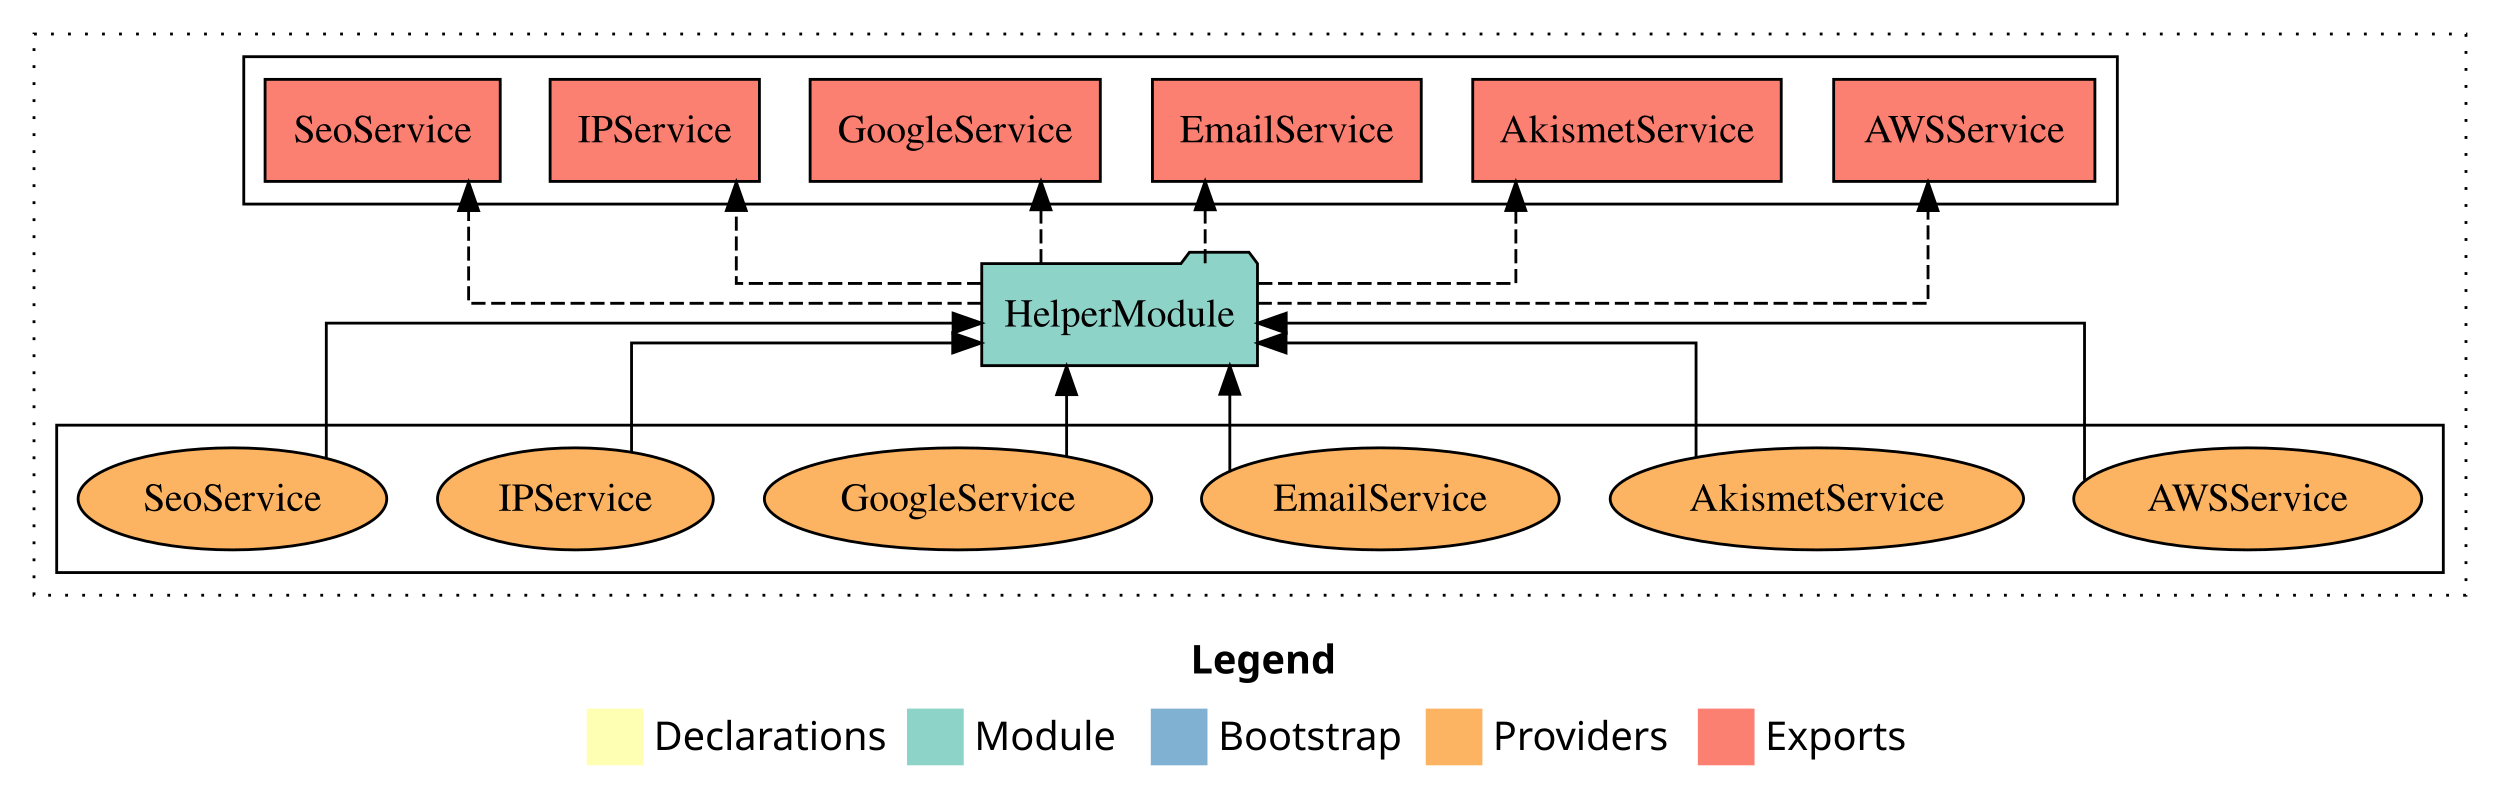
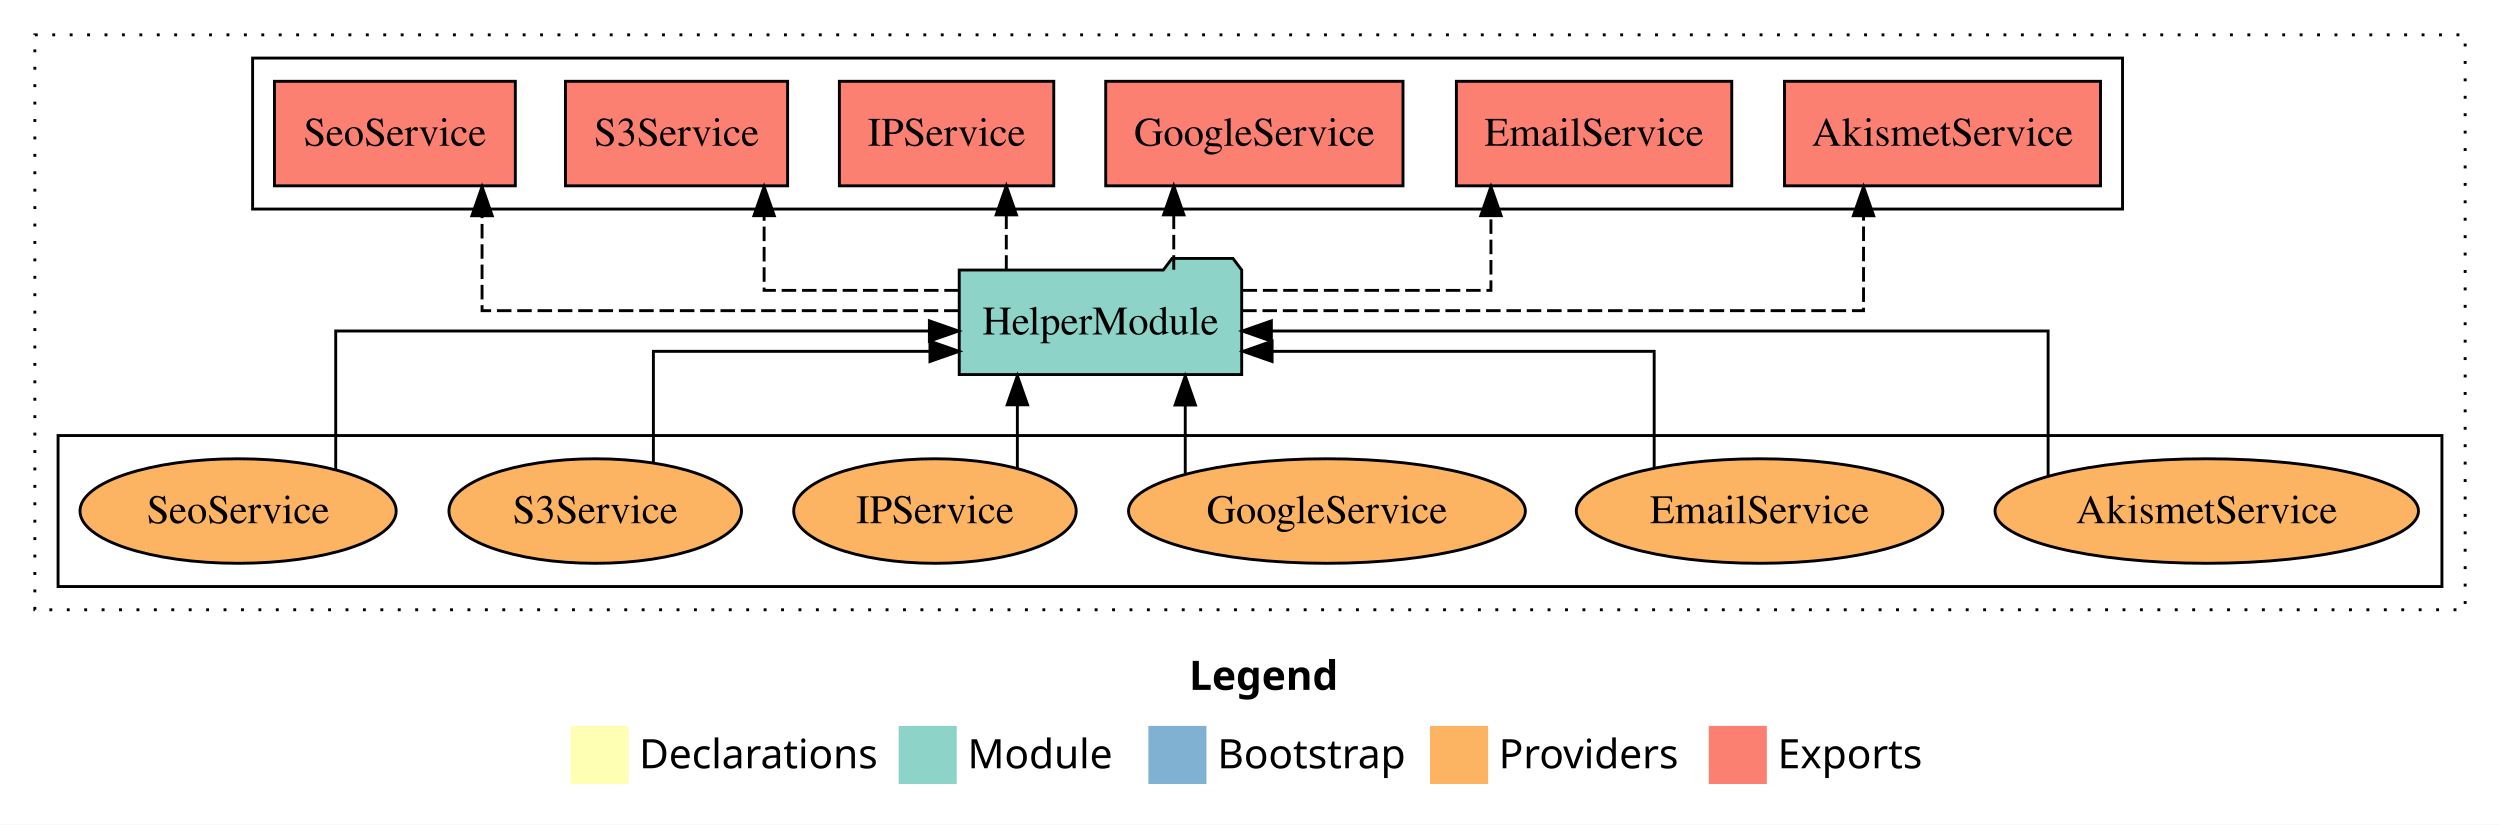
- <svg xmlns="http://www.w3.org/2000/svg" width="882pt" height="284pt" viewBox="0.00 0.00 882.00 284.00">
+ <svg xmlns="http://www.w3.org/2000/svg" width="861pt" height="284pt" viewBox="0.00 0.00 861.00 284.00">
  <g id="graph0" class="graph" transform="scale(1 1) rotate(0) translate(4 280)">
-     <polygon fill="white" stroke="transparent" points="-4,4 -4,-280 878,-280 878,4 -4,4" />
-     <text text-anchor="start" x="416.01" y="-42.4" font-family="Times-12" font-weight="bold" font-size="14.00">Legend</text>
-     <polygon fill="#ffffb3" stroke="transparent" points="203,-10 203,-30 223,-30 223,-10 203,-10" />
-     <text text-anchor="start" x="226.63" y="-15.4" font-family="Times-12" font-size="14.00">  Declarations</text>
-     <polygon fill="#8dd3c7" stroke="transparent" points="316,-10 316,-30 336,-30 336,-10 316,-10" />
-     <text text-anchor="start" x="339.73" y="-15.4" font-family="Times-12" font-size="14.00">  Module</text>
-     <polygon fill="#80b1d3" stroke="transparent" points="402,-10 402,-30 422,-30 422,-10 402,-10" />
-     <text text-anchor="start" x="425.78" y="-15.4" font-family="Times-12" font-size="14.00">  Bootstrap</text>
-     <polygon fill="#fdb462" stroke="transparent" points="499,-10 499,-30 519,-30 519,-10 499,-10" />
-     <text text-anchor="start" x="522.67" y="-15.4" font-family="Times-12" font-size="14.00">  Providers</text>
-     <polygon fill="#fb8072" stroke="transparent" points="595,-10 595,-30 615,-30 615,-10 595,-10" />
-     <text text-anchor="start" x="618.73" y="-15.4" font-family="Times-12" font-size="14.00">  Exports</text>
+     <polygon fill="white" stroke="transparent" points="-4,4 -4,-280 857,-280 857,4 -4,4" />
+     <text text-anchor="start" x="405.51" y="-42.4" font-family="Times-12" font-weight="bold" font-size="14.00">Legend</text>
+     <polygon fill="#ffffb3" stroke="transparent" points="192.5,-10 192.5,-30 212.5,-30 212.5,-10 192.5,-10" />
+     <text text-anchor="start" x="216.13" y="-15.4" font-family="Times-12" font-size="14.00">  Declarations</text>
+     <polygon fill="#8dd3c7" stroke="transparent" points="305.5,-10 305.5,-30 325.5,-30 325.5,-10 305.5,-10" />
+     <text text-anchor="start" x="329.23" y="-15.4" font-family="Times-12" font-size="14.00">  Module</text>
+     <polygon fill="#80b1d3" stroke="transparent" points="391.5,-10 391.5,-30 411.5,-30 411.5,-10 391.5,-10" />
+     <text text-anchor="start" x="415.28" y="-15.4" font-family="Times-12" font-size="14.00">  Bootstrap</text>
+     <polygon fill="#fdb462" stroke="transparent" points="488.5,-10 488.5,-30 508.5,-30 508.5,-10 488.5,-10" />
+     <text text-anchor="start" x="512.17" y="-15.4" font-family="Times-12" font-size="14.00">  Providers</text>
+     <polygon fill="#fb8072" stroke="transparent" points="584.5,-10 584.5,-30 604.5,-30 604.5,-10 584.5,-10" />
+     <text text-anchor="start" x="608.23" y="-15.4" font-family="Times-12" font-size="14.00">  Exports</text>
    <g id="clust1" class="cluster">
-       <polygon fill="none" stroke="black" stroke-dasharray="1,5" points="8,-70 8,-268 866,-268 866,-70 8,-70" />
+       <polygon fill="none" stroke="black" stroke-dasharray="1,5" points="8,-70 8,-268 845,-268 845,-70 8,-70" />
+     </g>
+     <g id="clust4" class="cluster">
+       <polygon fill="none" stroke="black" points="83,-208 83,-260 727,-260 727,-208 83,-208" />
    </g>
    <g id="clust6" class="cluster">
-       <polygon fill="none" stroke="black" points="16,-78 16,-130 858,-130 858,-78 16,-78" />
-     </g>
-     <g id="clust4" class="cluster">
-       <polygon fill="none" stroke="black" points="82,-208 82,-260 743,-260 743,-208 82,-208" />
+       <polygon fill="none" stroke="black" points="16,-78 16,-130 837,-130 837,-78 16,-78" />
    </g>
    <g id="node1" class="node">
-       <polygon fill="#fb8072" stroke="black" points="735.08,-252 642.92,-252 642.92,-216 735.08,-216 735.08,-252" />
-       <text text-anchor="middle" x="689" y="-229.8" font-family="Times,serif" font-size="14.00">AWSService </text>
+       <polygon fill="#fb8072" stroke="black" points="719.42,-252 610.58,-252 610.58,-216 719.42,-216 719.42,-252" />
+       <text text-anchor="middle" x="665" y="-229.8" font-family="Times,serif" font-size="14.00">AkismetService </text>
    </g>
    <g id="node2" class="node">
-       <polygon fill="#fb8072" stroke="black" points="624.42,-252 515.58,-252 515.58,-216 624.42,-216 624.42,-252" />
-       <text text-anchor="middle" x="570" y="-229.8" font-family="Times,serif" font-size="14.00">AkismetService </text>
+       <polygon fill="#fb8072" stroke="black" points="592.42,-252 497.58,-252 497.58,-216 592.42,-216 592.42,-252" />
+       <text text-anchor="middle" x="545" y="-229.8" font-family="Times,serif" font-size="14.00">EmailService </text>
    </g>
    <g id="node3" class="node">
-       <polygon fill="#fb8072" stroke="black" points="497.42,-252 402.58,-252 402.58,-216 497.42,-216 497.42,-252" />
-       <text text-anchor="middle" x="450" y="-229.8" font-family="Times,serif" font-size="14.00">EmailService </text>
+       <polygon fill="#fb8072" stroke="black" points="479.19,-252 376.81,-252 376.81,-216 479.19,-216 479.19,-252" />
+       <text text-anchor="middle" x="428" y="-229.8" font-family="Times,serif" font-size="14.00">GoogleService </text>
    </g>
    <g id="node4" class="node">
-       <polygon fill="#fb8072" stroke="black" points="384.19,-252 281.81,-252 281.81,-216 384.19,-216 384.19,-252" />
-       <text text-anchor="middle" x="333" y="-229.8" font-family="Times,serif" font-size="14.00">GoogleService </text>
+       <polygon fill="#fb8072" stroke="black" points="358.92,-252 285.08,-252 285.08,-216 358.92,-216 358.92,-252" />
+       <text text-anchor="middle" x="322" y="-229.8" font-family="Times,serif" font-size="14.00">IPService </text>
    </g>
    <g id="node5" class="node">
-       <polygon fill="#fb8072" stroke="black" points="263.92,-252 190.08,-252 190.08,-216 263.92,-216 263.92,-252" />
-       <text text-anchor="middle" x="227" y="-229.8" font-family="Times,serif" font-size="14.00">IPService </text>
+       <polygon fill="#fb8072" stroke="black" points="267.26,-252 190.74,-252 190.74,-216 267.26,-216 267.26,-252" />
+       <text text-anchor="middle" x="229" y="-229.8" font-family="Times,serif" font-size="14.00">S3Service </text>
    </g>
    <g id="node6" class="node">
-       <polygon fill="#fb8072" stroke="black" points="172.48,-252 89.52,-252 89.52,-216 172.48,-216 172.48,-252" />
-       <text text-anchor="middle" x="131" y="-229.8" font-family="Times,serif" font-size="14.00">SeoService </text>
+       <polygon fill="#fb8072" stroke="black" points="173.48,-252 90.52,-252 90.52,-216 173.48,-216 173.48,-252" />
+       <text text-anchor="middle" x="132" y="-229.8" font-family="Times,serif" font-size="14.00">SeoService </text>
    </g>
    <g id="node7" class="node">
-       <polygon fill="#8dd3c7" stroke="black" points="439.64,-187 436.64,-191 415.64,-191 412.64,-187 342.36,-187 342.36,-151 439.64,-151 439.64,-187" />
-       <text text-anchor="middle" x="391" y="-164.8" font-family="Times,serif" font-size="14.00">HelperModule</text>
+       <polygon fill="#8dd3c7" stroke="black" points="423.64,-187 420.64,-191 399.64,-191 396.64,-187 326.36,-187 326.36,-151 423.64,-151 423.64,-187" />
+       <text text-anchor="middle" x="375" y="-164.8" font-family="Times,serif" font-size="14.00">HelperModule</text>
    </g>
    <g id="edge1" class="edge">
-       <path fill="none" stroke="black" stroke-dasharray="5,2" d="M439.71,-173C521.17,-173 676.21,-173 676.21,-173 676.21,-173 676.21,-205.7 676.21,-205.7" />
-       <polygon fill="black" stroke="black" points="672.71,-205.7 676.21,-215.7 679.71,-205.7 672.71,-205.7" />
+       <path fill="none" stroke="black" stroke-dasharray="5,2" d="M423.81,-173C499.81,-173 637.8,-173 637.8,-173 637.8,-173 637.8,-205.7 637.8,-205.7" />
+       <polygon fill="black" stroke="black" points="634.3,-205.7 637.8,-215.7 641.3,-205.7 634.3,-205.7" />
    </g>
    <g id="edge2" class="edge">
-       <path fill="none" stroke="black" stroke-dasharray="5,2" d="M439.9,-180C480.21,-180 530.8,-180 530.8,-180 530.8,-180 530.8,-205.72 530.8,-205.72" />
-       <polygon fill="black" stroke="black" points="527.3,-205.72 530.8,-215.72 534.3,-205.72 527.3,-205.72" />
+       <path fill="none" stroke="black" stroke-dasharray="5,2" d="M423.93,-180C462.38,-180 509.48,-180 509.48,-180 509.48,-180 509.48,-205.72 509.48,-205.72" />
+       <polygon fill="black" stroke="black" points="505.98,-205.72 509.48,-215.72 512.98,-205.72 505.98,-205.72" />
    </g>
    <g id="edge3" class="edge">
-       <path fill="none" stroke="black" stroke-dasharray="5,2" d="M421.18,-187.11C421.18,-187.11 421.18,-205.99 421.18,-205.99" />
-       <polygon fill="black" stroke="black" points="417.68,-205.99 421.18,-215.99 424.68,-205.99 417.68,-205.99" />
+       <path fill="none" stroke="black" stroke-dasharray="5,2" d="M400.24,-187.11C400.24,-187.11 400.24,-205.99 400.24,-205.99" />
+       <polygon fill="black" stroke="black" points="396.74,-205.99 400.24,-215.99 403.74,-205.99 396.74,-205.99" />
    </g>
    <g id="edge4" class="edge">
-       <path fill="none" stroke="black" stroke-dasharray="5,2" d="M363.26,-187.11C363.26,-187.11 363.26,-205.99 363.26,-205.99" />
-       <polygon fill="black" stroke="black" points="359.76,-205.99 363.26,-215.99 366.76,-205.99 359.76,-205.99" />
+       <path fill="none" stroke="black" stroke-dasharray="5,2" d="M342.57,-187.11C342.57,-187.11 342.57,-205.99 342.57,-205.99" />
+       <polygon fill="black" stroke="black" points="339.07,-205.99 342.57,-215.99 346.07,-205.99 339.07,-205.99" />
    </g>
    <g id="edge5" class="edge">
-       <path fill="none" stroke="black" stroke-dasharray="5,2" d="M342.18,-180C303.44,-180 255.77,-180 255.77,-180 255.77,-180 255.77,-205.72 255.77,-205.72" />
-       <polygon fill="black" stroke="black" points="252.27,-205.72 255.77,-215.72 259.27,-205.72 252.27,-205.72" />
+       <path fill="none" stroke="black" stroke-dasharray="5,2" d="M326.21,-180C294.55,-180 259.16,-180 259.16,-180 259.16,-180 259.16,-205.72 259.16,-205.72" />
+       <polygon fill="black" stroke="black" points="255.66,-205.72 259.16,-215.72 262.66,-205.72 255.66,-205.72" />
    </g>
    <g id="edge6" class="edge">
-       <path fill="none" stroke="black" stroke-dasharray="5,2" d="M342.29,-173C274.88,-173 161.33,-173 161.33,-173 161.33,-173 161.33,-205.7 161.33,-205.7" />
-       <polygon fill="black" stroke="black" points="157.83,-205.7 161.33,-215.7 164.83,-205.7 157.83,-205.7" />
+       <path fill="none" stroke="black" stroke-dasharray="5,2" d="M326.14,-173C263.26,-173 162.02,-173 162.02,-173 162.02,-173 162.02,-205.7 162.02,-205.7" />
+       <polygon fill="black" stroke="black" points="158.52,-205.7 162.02,-215.7 165.52,-205.7 158.52,-205.7" />
    </g>
    <g id="node8" class="node">
-       <ellipse fill="#fdb462" stroke="black" cx="789" cy="-104" rx="61.39" ry="18" />
-       <text text-anchor="middle" x="789" y="-99.8" font-family="Times,serif" font-size="14.00">AWSService</text>
+       <ellipse fill="#fdb462" stroke="black" cx="756" cy="-104" rx="72.93" ry="18" />
+       <text text-anchor="middle" x="756" y="-99.8" font-family="Times,serif" font-size="14.00">AkismetService</text>
    </g>
    <g id="edge7" class="edge">
-       <path fill="none" stroke="black" d="M731.42,-110.64C731.42,-126.63 731.42,-166 731.42,-166 731.42,-166 449.77,-166 449.77,-166" />
-       <polygon fill="black" stroke="black" points="449.77,-162.5 439.77,-166 449.77,-169.5 449.77,-162.5" />
+       <path fill="none" stroke="black" d="M701.37,-115.95C701.37,-133.97 701.37,-166 701.37,-166 701.37,-166 433.86,-166 433.86,-166" />
+       <polygon fill="black" stroke="black" points="433.86,-162.5 423.86,-166 433.86,-169.5 433.86,-162.5" />
    </g>
    <g id="node9" class="node">
-       <ellipse fill="#fdb462" stroke="black" cx="637" cy="-104" rx="72.93" ry="18" />
-       <text text-anchor="middle" x="637" y="-99.8" font-family="Times,serif" font-size="14.00">AkismetService</text>
+       <ellipse fill="#fdb462" stroke="black" cx="602" cy="-104" rx="63.12" ry="18" />
+       <text text-anchor="middle" x="602" y="-99.8" font-family="Times,serif" font-size="14.00">EmailService</text>
    </g>
    <g id="edge8" class="edge">
-       <path fill="none" stroke="black" d="M594.37,-118.74C594.37,-135.03 594.37,-159 594.37,-159 594.37,-159 449.71,-159 449.71,-159" />
-       <polygon fill="black" stroke="black" points="449.71,-155.5 439.71,-159 449.71,-162.5 449.71,-155.5" />
+       <path fill="none" stroke="black" d="M565.7,-118.74C565.7,-135.03 565.7,-159 565.7,-159 565.7,-159 434.11,-159 434.11,-159" />
+       <polygon fill="black" stroke="black" points="434.11,-155.5 424.11,-159 434.11,-162.5 434.11,-155.5" />
    </g>
    <g id="node10" class="node">
-       <ellipse fill="#fdb462" stroke="black" cx="483" cy="-104" rx="63.12" ry="18" />
-       <text text-anchor="middle" x="483" y="-99.8" font-family="Times,serif" font-size="14.00">EmailService</text>
+       <ellipse fill="#fdb462" stroke="black" cx="453" cy="-104" rx="68.34" ry="18" />
+       <text text-anchor="middle" x="453" y="-99.8" font-family="Times,serif" font-size="14.00">GoogleService</text>
    </g>
    <g id="edge9" class="edge">
-       <path fill="none" stroke="black" d="M429.88,-113.87C429.88,-113.87 429.88,-140.91 429.88,-140.91" />
-       <polygon fill="black" stroke="black" points="426.38,-140.91 429.88,-150.91 433.38,-140.91 426.38,-140.91" />
+       <path fill="none" stroke="black" d="M404.2,-116.84C404.2,-116.84 404.2,-140.52 404.2,-140.52" />
+       <polygon fill="black" stroke="black" points="400.7,-140.52 404.2,-150.52 407.7,-140.52 400.7,-140.52" />
    </g>
    <g id="node11" class="node">
-       <ellipse fill="#fdb462" stroke="black" cx="334" cy="-104" rx="68.34" ry="18" />
-       <text text-anchor="middle" x="334" y="-99.8" font-family="Times,serif" font-size="14.00">GoogleService</text>
+       <ellipse fill="#fdb462" stroke="black" cx="318" cy="-104" rx="48.65" ry="18" />
+       <text text-anchor="middle" x="318" y="-99.8" font-family="Times,serif" font-size="14.00">IPService</text>
    </g>
    <g id="edge10" class="edge">
-       <path fill="none" stroke="black" d="M372.3,-119.08C372.3,-119.08 372.3,-140.76 372.3,-140.76" />
-       <polygon fill="black" stroke="black" points="368.8,-140.76 372.3,-150.76 375.8,-140.76 368.8,-140.76" />
+       <path fill="none" stroke="black" d="M346.38,-118.75C346.38,-118.75 346.38,-140.59 346.38,-140.59" />
+       <polygon fill="black" stroke="black" points="342.88,-140.59 346.38,-150.59 349.88,-140.59 342.88,-140.59" />
    </g>
    <g id="node12" class="node">
-       <ellipse fill="#fdb462" stroke="black" cx="199" cy="-104" rx="48.65" ry="18" />
-       <text text-anchor="middle" x="199" y="-99.8" font-family="Times,serif" font-size="14.00">IPService</text>
+       <ellipse fill="#fdb462" stroke="black" cx="201" cy="-104" rx="50.38" ry="18" />
+       <text text-anchor="middle" x="201" y="-99.8" font-family="Times,serif" font-size="14.00">S3Service</text>
    </g>
    <g id="edge11" class="edge">
-       <path fill="none" stroke="black" d="M218.81,-120.5C218.81,-136.7 218.81,-159 218.81,-159 218.81,-159 332.12,-159 332.12,-159" />
-       <polygon fill="black" stroke="black" points="332.12,-162.5 342.12,-159 332.12,-155.5 332.12,-162.5" />
+       <path fill="none" stroke="black" d="M221.03,-120.8C221.03,-136.98 221.03,-159 221.03,-159 221.03,-159 316.28,-159 316.28,-159" />
+       <polygon fill="black" stroke="black" points="316.28,-162.5 326.28,-159 316.28,-155.5 316.28,-162.5" />
    </g>
    <g id="node13" class="node">
      <ellipse fill="#fdb462" stroke="black" cx="78" cy="-104" rx="54.45" ry="18" />
      <text text-anchor="middle" x="78" y="-99.8" font-family="Times,serif" font-size="14.00">SeoService</text>
    </g>
    <g id="edge12" class="edge">
-       <path fill="none" stroke="black" d="M111.12,-118.38C111.12,-136.7 111.12,-166 111.12,-166 111.12,-166 332.25,-166 332.25,-166" />
-       <polygon fill="black" stroke="black" points="332.25,-169.5 342.25,-166 332.25,-162.5 332.25,-169.5" />
+       <path fill="none" stroke="black" d="M111.62,-118.38C111.62,-136.7 111.62,-166 111.62,-166 111.62,-166 316.08,-166 316.08,-166" />
+       <polygon fill="black" stroke="black" points="316.08,-169.5 326.08,-166 316.08,-162.5 316.08,-169.5" />
    </g>
  </g>
</svg>
